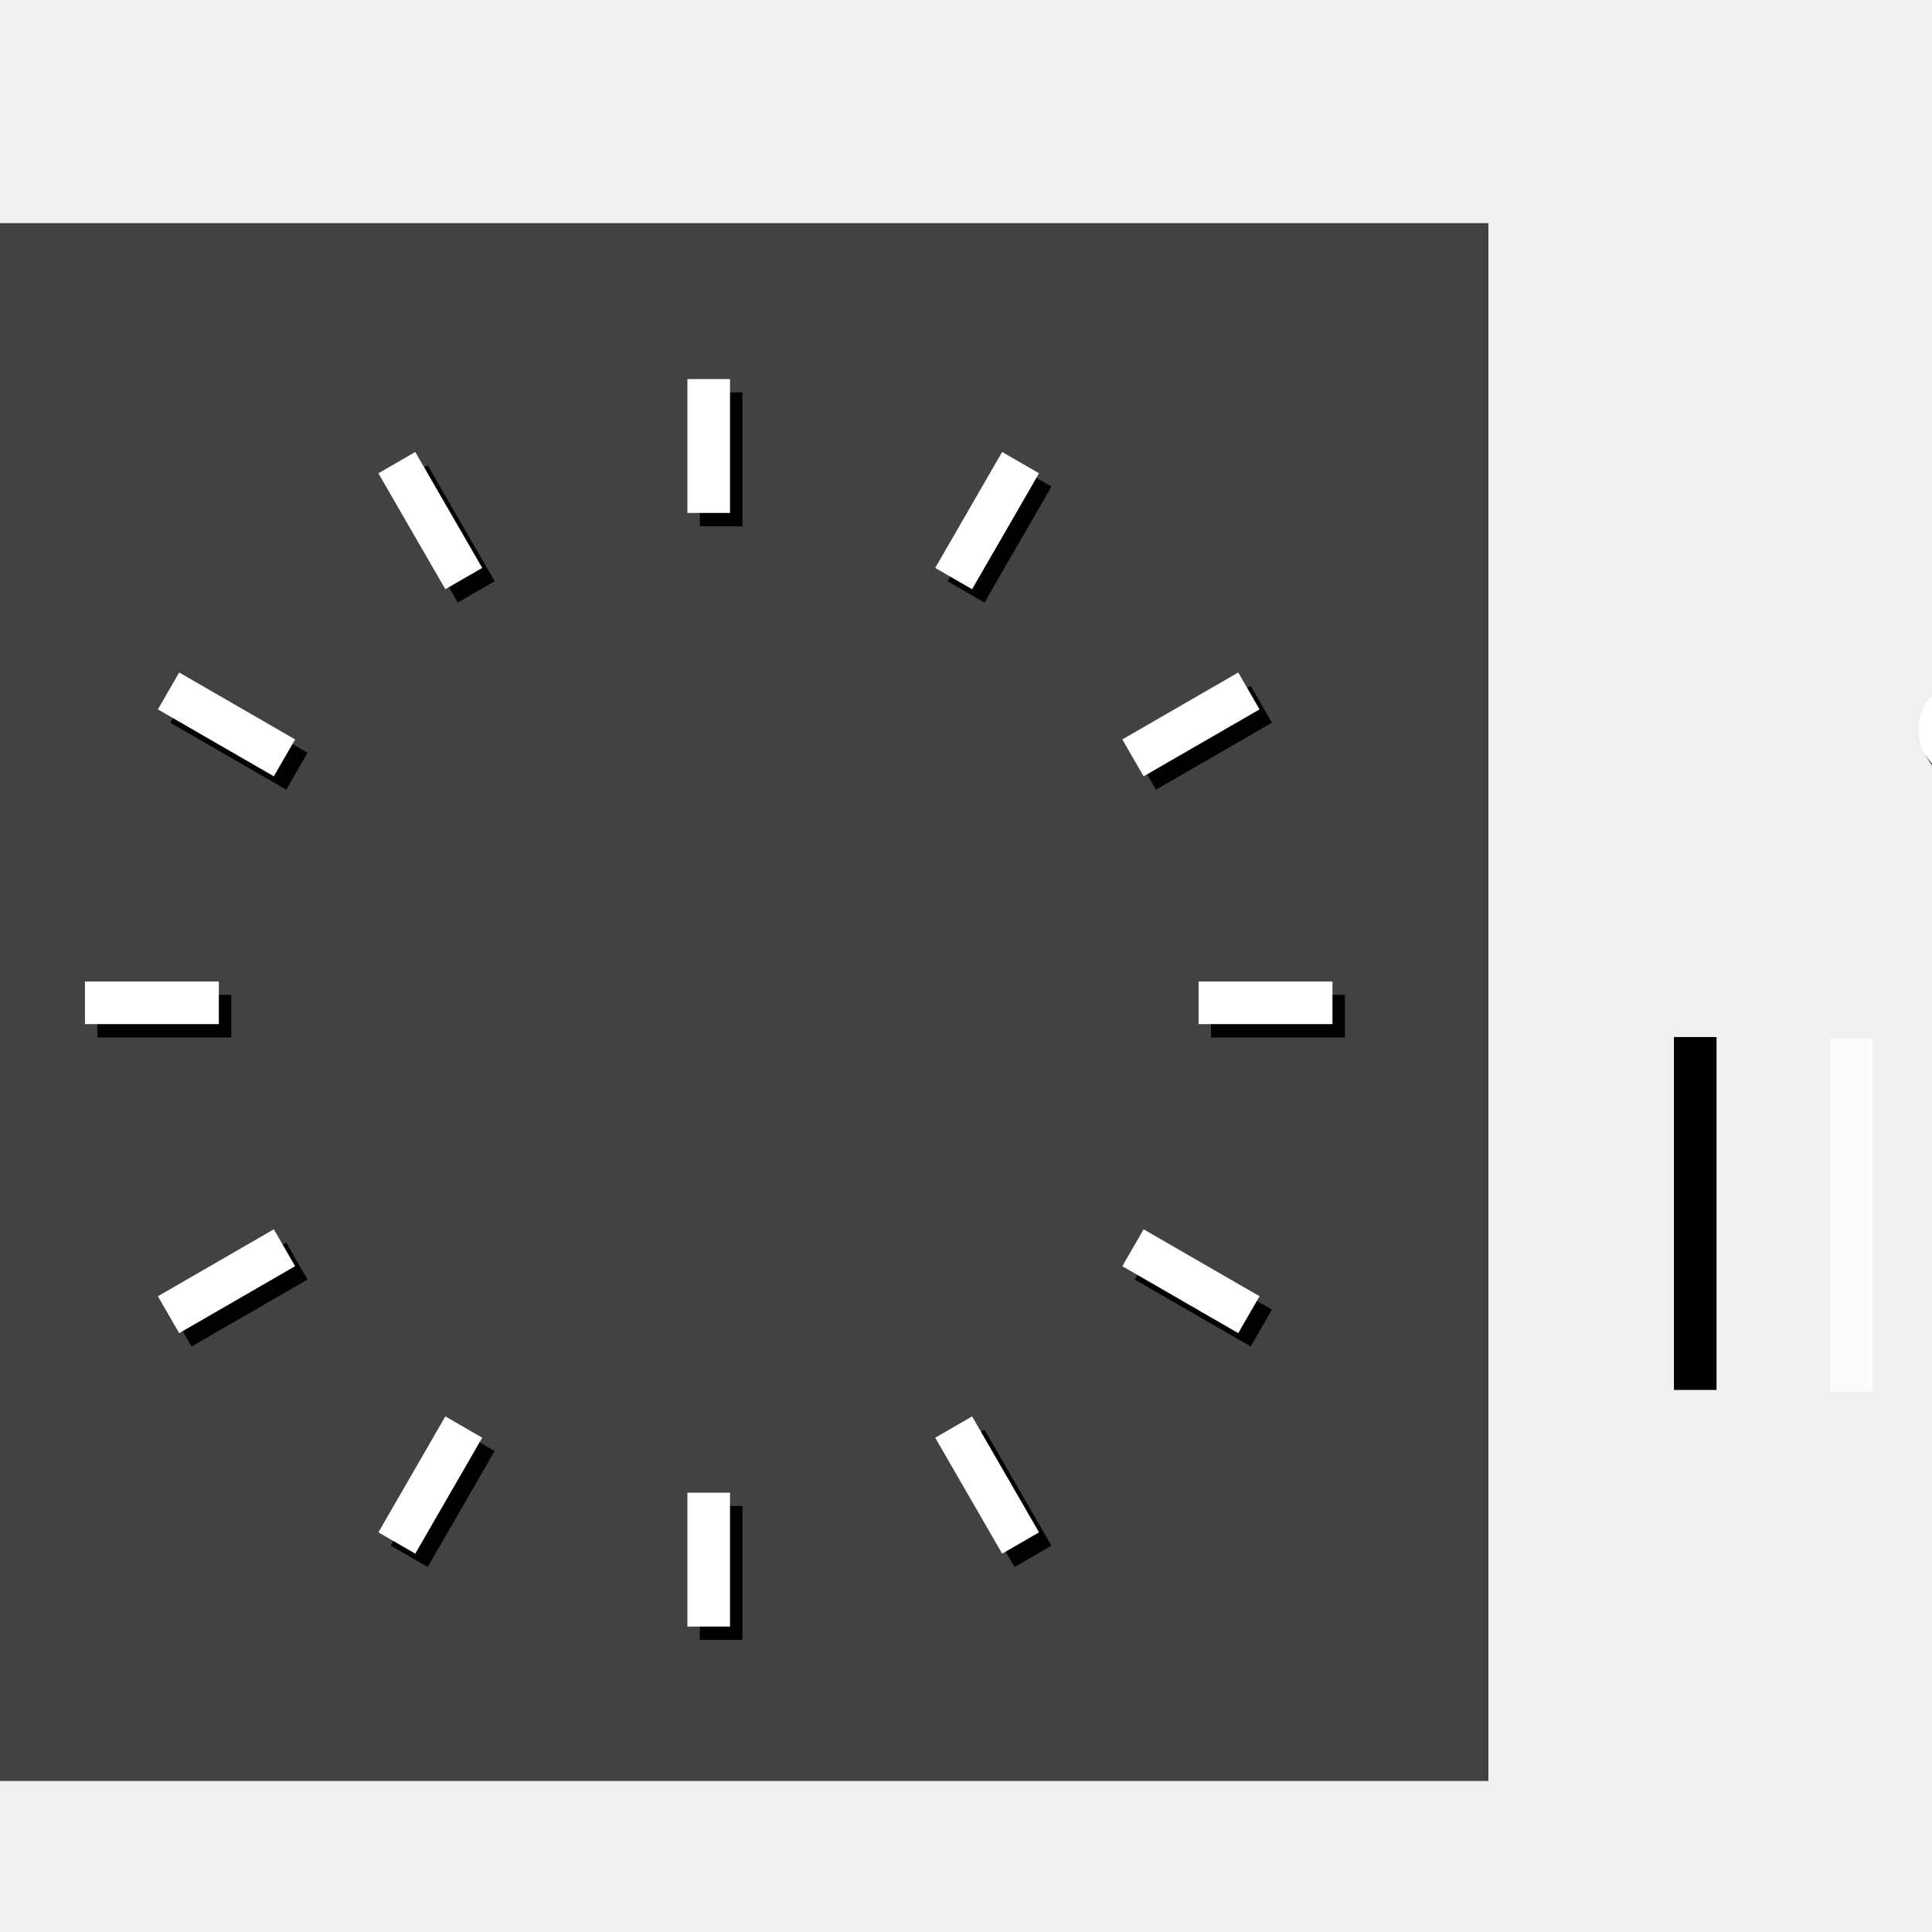
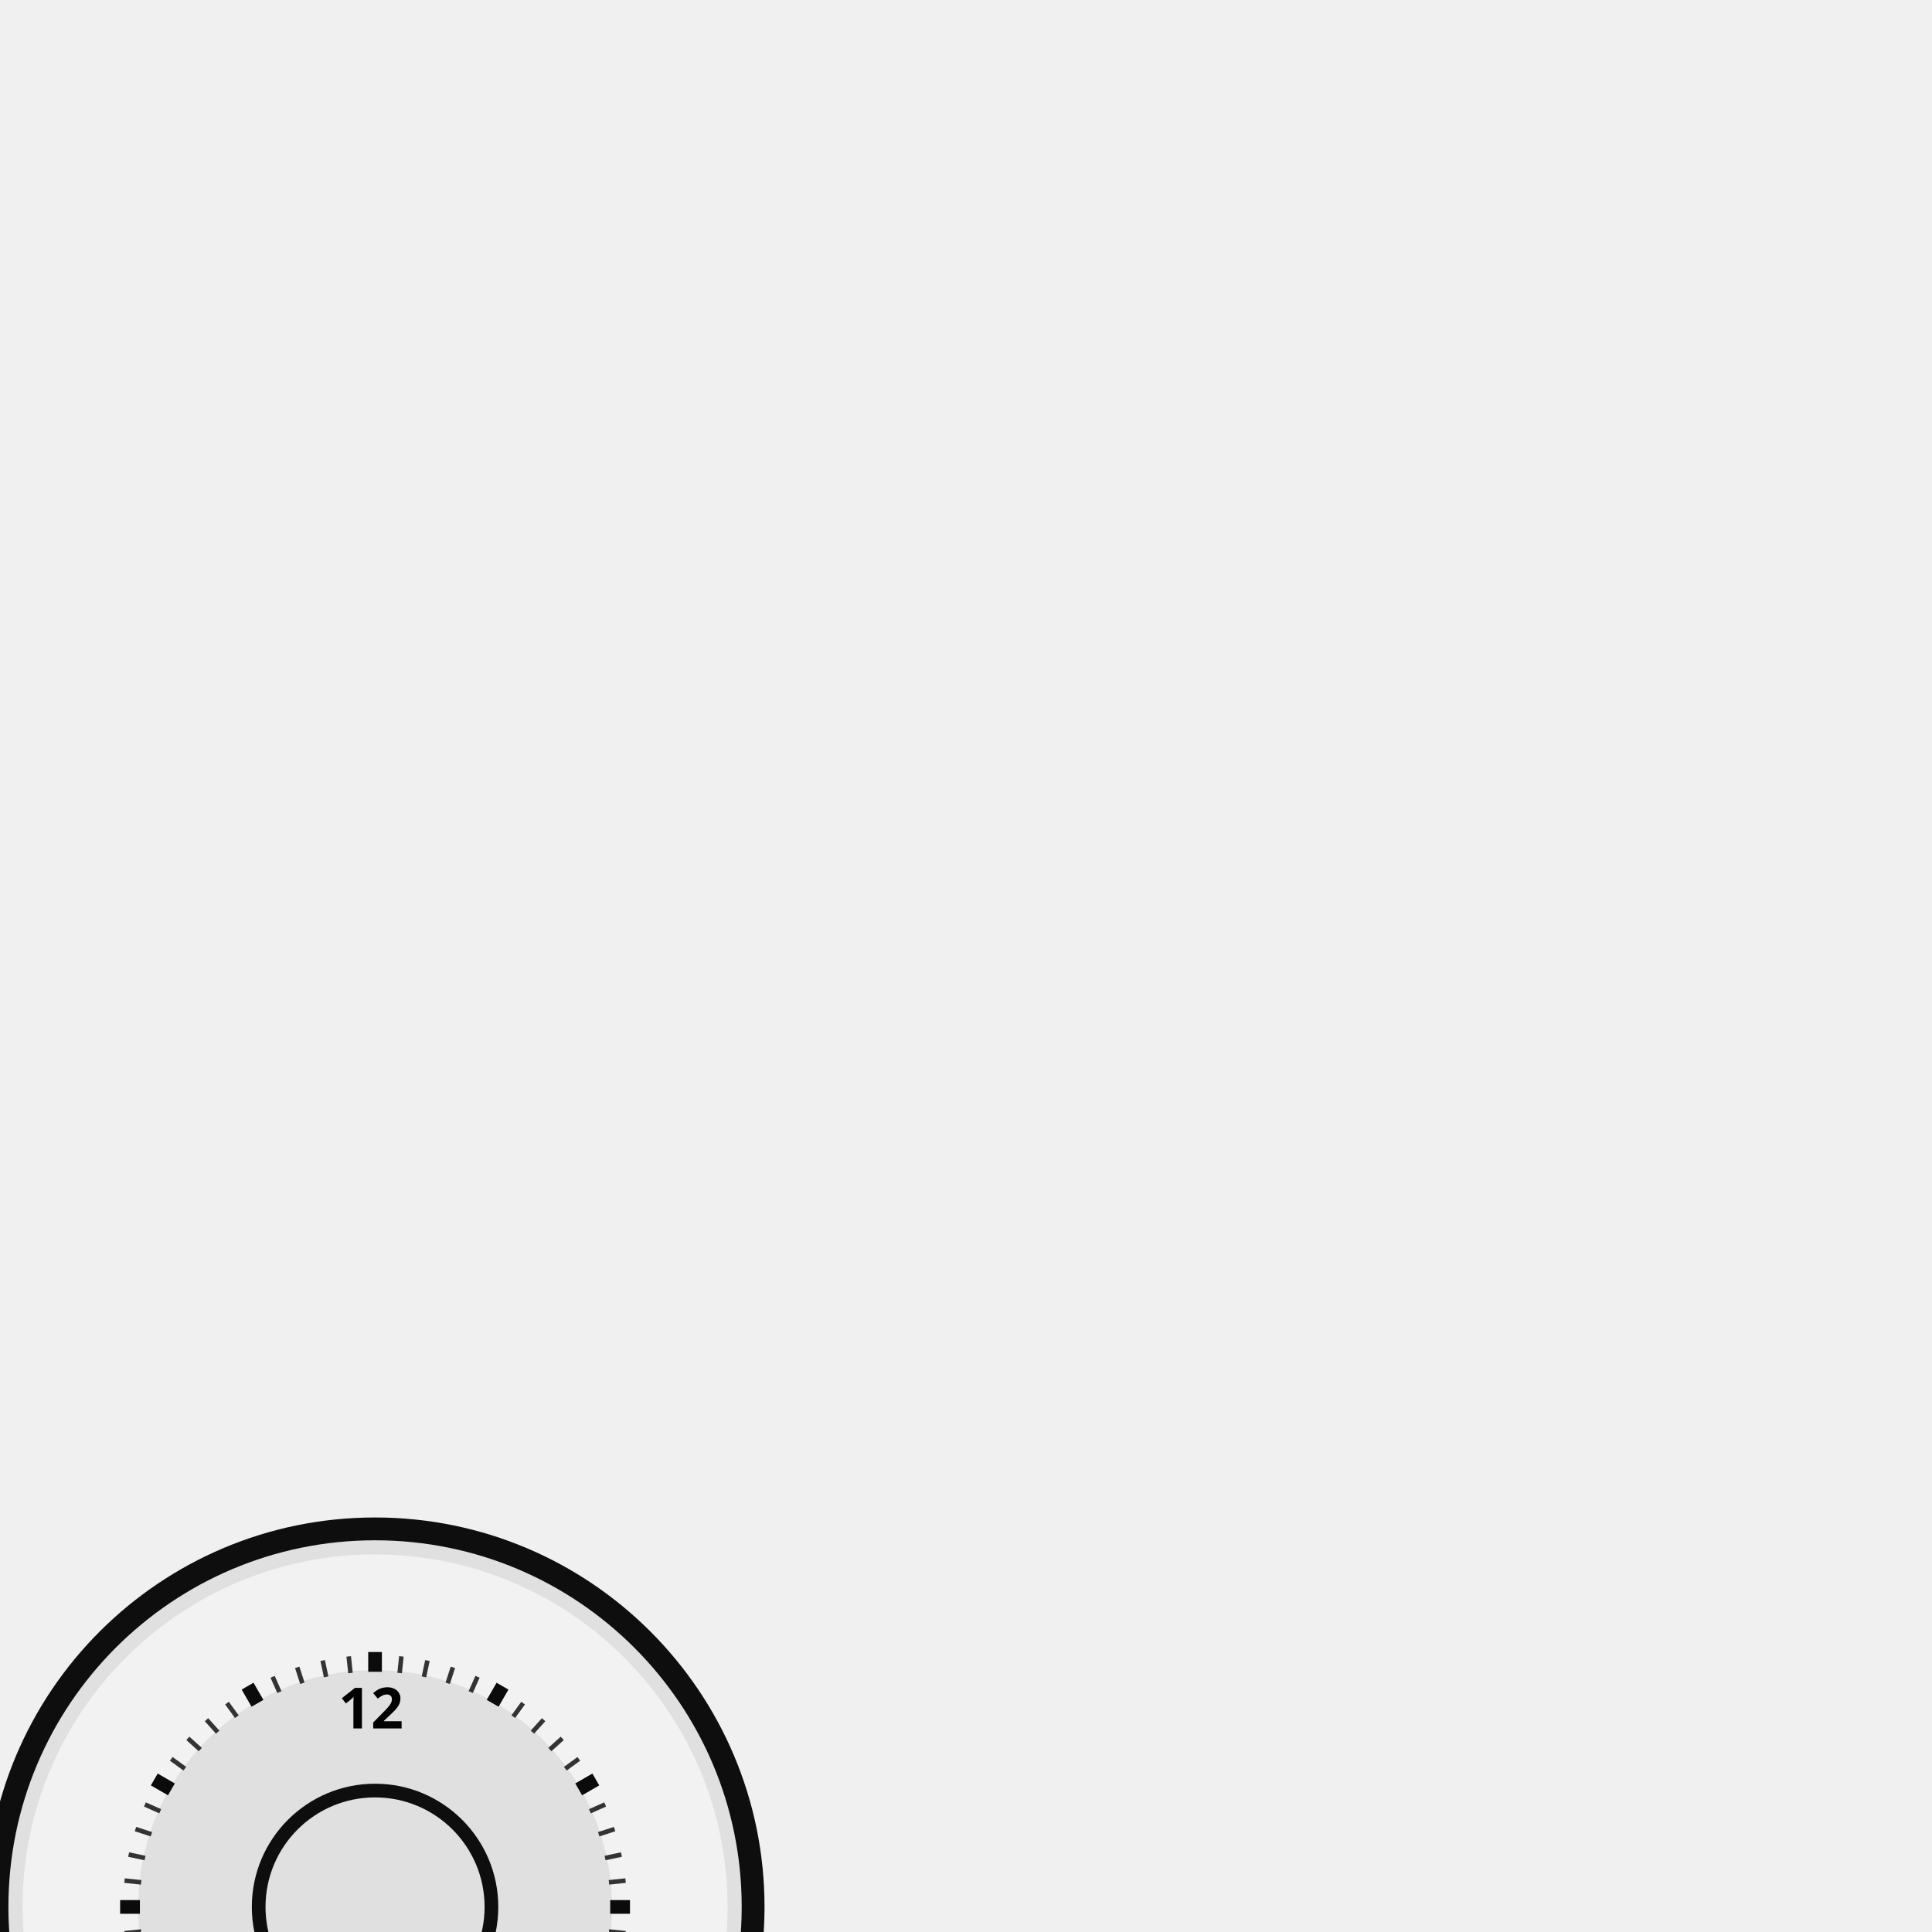
<svg xmlns="http://www.w3.org/2000/svg" xmlns:ns1="http://www.openswatchbook.org/uri/2009/osb" width="1269.921" height="1269.921" viewBox="0 0 336 336" version="1.1" id="svg8">
  <defs id="defs2">
    <linearGradient id="linearGradient8106" ns1:paint="solid">
      <stop style="stop-color:#2c2c2c;stop-opacity:1;" offset="0" id="stop8104" />
    </linearGradient>
    <linearGradient id="linearGradient5339" ns1:paint="solid">
      <stop style="stop-color:#eeeeee;stop-opacity:1;" offset="0" id="stop5337" />
    </linearGradient>
    <linearGradient id="linearGradient5295" ns1:paint="solid">
      <stop style="stop-color:#eeeeee;stop-opacity:1;" offset="0" id="stop5293" />
    </linearGradient>
    <linearGradient id="linearGradient5267" ns1:paint="solid">
      <stop style="stop-color:#eeeeee;stop-opacity:1;" offset="0" id="stop5265" />
    </linearGradient>
    <linearGradient id="linearGradient5261" ns1:paint="solid">
      <stop style="stop-color:#b5b9b5;stop-opacity:1;" offset="0" id="stop5259" />
    </linearGradient>
    <linearGradient id="linearGradient5057" ns1:paint="solid">
      <stop style="stop-color:#f8f8f8;stop-opacity:1;" offset="0" id="stop5055" />
    </linearGradient>
    <linearGradient id="linearGradient5051" ns1:paint="solid">
      <stop style="stop-color:#f8f8f8;stop-opacity:1;" offset="0" id="stop5049" />
    </linearGradient>
    <linearGradient id="linearGradient5045" ns1:paint="solid">
      <stop style="stop-color:#f8f8f8;stop-opacity:1;" offset="0" id="stop5043" />
    </linearGradient>
    <linearGradient id="linearGradient5039" ns1:paint="solid">
      <stop style="stop-color:#ffffff;stop-opacity:1;" offset="0" id="stop5037" />
    </linearGradient>
    <linearGradient id="linearGradient5033" ns1:paint="solid">
      <stop style="stop-color:#ff2e13;stop-opacity:1;" offset="0" id="stop5031" />
    </linearGradient>
  </defs>
  <g id="layer1" transform="translate(68.29806,51.58885)">
-     <g id="SecondHand" transform="translate(-33.24037,4.624747)">
-       <rect style="opacity:1;fill:none;fill-opacity:1;fill-rule:nonzero;stroke:none;stroke-width:0.312;stroke-linecap:square;stroke-miterlimit:4;stroke-dasharray:none;stroke-dashoffset:0;stroke-opacity:1" id="rect5956" width="19.294" height="110.303" x="366.702" y="116.934" ry="0" />
-       <rect style="opacity:1;fill:#5b8ce6;fill-opacity:1;fill-rule:nonzero;stroke:none;stroke-width:4.281;stroke-linecap:square;stroke-miterlimit:4;stroke-dasharray:none;stroke-dashoffset:0;stroke-opacity:1" id="rect5954" width="3.704" height="95.259" x="374.497" y="123.142" ry="0" />
+     <g id="MinuteHand" transform="matrix(0.9444437,0,0,1,211.1859,333.5964)" style="stroke-width:1.029">
+       <rect y="-62.581" x="-102.467" height="69.85" width="9.525" id="rect1498" style="opacity:0.5;fill:none;fill-opacity:1;stroke:none;stroke-width:2.995;stroke-linecap:butt;stroke-miterlimit:4;stroke-dasharray:none;stroke-opacity:1" />
+       <path transform="matrix(0.6627847,0,0,0.7110365,-171.6714,-24.74227)" d="m 111.6,32.575 3.593,6.223 3.593,6.223 -7.186,0 -7.186,0 3.593,-6.223 z" id="path910" style="opacity:1;fill:#0e0e0e;fill-opacity:1;stroke:none;stroke-width:3.173;stroke-linecap:butt;stroke-miterlimit:4;stroke-dasharray:none;stroke-opacity:1" />
    </g>
-     <circle style="opacity:1;fill:#008080;fill-opacity:1;stroke:none;stroke-width:0.529;stroke-linecap:butt;stroke-miterlimit:4;stroke-dasharray:none;stroke-opacity:1" id="hint-hands-shadow-offset-to-south" cx="308.5" cy="47.835" r="0.529" />
-     <circle cy="49.536" cx="308.572" id="hint-hands-shadows-offset-to-east" style="opacity:1;fill:#008080;fill-opacity:1;stroke:none;stroke-width:0.529;stroke-linecap:butt;stroke-miterlimit:4;stroke-dasharray:none;stroke-opacity:1" r="0.265" />
-     <rect style="opacity:0.92;fill:#008080;fill-opacity:1;stroke:none;stroke-width:6.35;stroke-linecap:butt;stroke-miterlimit:4;stroke-dasharray:none;stroke-opacity:1" id="hint-square-clock" width="5.228" height="5.228" x="300.635" y="46.228" />
+     <g id="HourHand" transform="translate(146.2496,9.416562)">
+       <rect style="opacity:0.5;fill:none;fill-opacity:1;stroke:none;stroke-width:2.91;stroke-linecap:butt;stroke-miterlimit:4;stroke-dasharray:none;stroke-opacity:1" id="rect1500" width="8.996" height="69.85" x="-8.015" y="274.816" />
+       <path style="opacity:1;fill:#0e0e0e;fill-opacity:1;stroke:none;stroke-width:3.173;stroke-linecap:butt;stroke-miterlimit:4;stroke-dasharray:none;stroke-opacity:1" id="path1502" d="m 111.6,32.575 3.593,6.223 3.593,6.223 -7.186,0 -7.186,0 3.593,-6.223 z" transform="matrix(0.6259628,0,0,-0.7110365,-73.37428,330.708)" />
+     </g>
    <g id="ClockFace">
-       <rect y="-12.786" x="-80.377" height="270.933" width="270.933" id="rect2799" style="opacity:1;fill:#1c1c1c;fill-opacity:0.816;stroke:none;stroke-width:6.35;stroke-linecap:butt;stroke-miterlimit:4;stroke-dasharray:none;stroke-opacity:1" />
-       <g transform="translate(2.157683,2.318974)" style="fill:#000000" id="g3879">
-         <g style="fill:#000000" transform="translate(62.43409,-173.428)" id="g3847">
-           <rect style="opacity:1;fill:#000000;fill-opacity:1;stroke:none;stroke-width:6.35;stroke-linecap:butt;stroke-miterlimit:4;stroke-dasharray:none;stroke-opacity:1" id="rect3843" width="7.408" height="23.283" x="-11.181" y="187.762" />
-           <rect y="381.437" x="-11.181" height="23.283" width="7.408" id="rect3845" style="opacity:1;fill:#000000;fill-opacity:1;stroke:none;stroke-width:6.35;stroke-linecap:butt;stroke-miterlimit:4;stroke-dasharray:none;stroke-opacity:1" />
+       <g transform="translate(-2.37699,406.4653)" id="g1593">
+         <circle style="opacity:1;fill:#e0e0e0;fill-opacity:1;stroke:#0e0e0e;stroke-width:3.969;stroke-linecap:butt;stroke-miterlimit:4;stroke-dasharray:none;stroke-opacity:1" id="circle1005" cy="-126.412" cx="-0.694" r="65.749" />
+         <circle r="51.251" cx="-0.694" cy="-126.412" id="circle997" style="opacity:1;fill:none;fill-opacity:1;stroke:#f2f2f2;stroke-width:20.108;stroke-linecap:butt;stroke-miterlimit:4;stroke-dasharray:none;stroke-opacity:1" />
+         <g transform="translate(1.142665e-6,3.1981056e-6)" id="g1017">
+           <g id="g939" transform="rotate(120,-0.6943132,-126.4125)">
+             <rect style="opacity:1;fill:#000000;fill-opacity:0.95;stroke:none;stroke-width:20.108;stroke-linecap:butt;stroke-miterlimit:4;stroke-dasharray:none;stroke-opacity:1" id="rect935" width="2.381" height="3.44" x="-1.885" y="-170.748" />
+             <rect y="-85.517" x="-1.885" height="3.44" width="2.381" id="rect937" style="opacity:1;fill:#000000;fill-opacity:0.95;stroke:none;stroke-width:20.108;stroke-linecap:butt;stroke-miterlimit:4;stroke-dasharray:none;stroke-opacity:1" />
+           </g>
+           <g id="g915">
+             <rect style="opacity:1;fill:#000000;fill-opacity:0.95;stroke:none;stroke-width:20.108;stroke-linecap:butt;stroke-miterlimit:4;stroke-dasharray:none;stroke-opacity:1" id="rect1026" width="2.381" height="3.44" x="-1.885" y="-170.748" />
+             <rect y="-85.517" x="-1.885" height="3.44" width="2.381" id="rect911" style="opacity:1;fill:#000000;fill-opacity:0.95;stroke:none;stroke-width:20.108;stroke-linecap:butt;stroke-miterlimit:4;stroke-dasharray:none;stroke-opacity:1" />
+           </g>
+           <g transform="rotate(30,-0.6943145,-126.4125)" id="g921">
+             <rect y="-170.748" x="-1.885" height="3.44" width="2.381" id="rect917" style="opacity:1;fill:#000000;fill-opacity:0.95;stroke:none;stroke-width:20.108;stroke-linecap:butt;stroke-miterlimit:4;stroke-dasharray:none;stroke-opacity:1" />
+             <rect style="opacity:1;fill:#000000;fill-opacity:0.95;stroke:none;stroke-width:20.108;stroke-linecap:butt;stroke-miterlimit:4;stroke-dasharray:none;stroke-opacity:1" id="rect919" width="2.381" height="3.44" x="-1.885" y="-85.517" />
+           </g>
+           <g id="g927" transform="rotate(60,-0.6943141,-126.4125)">
+             <rect style="opacity:1;fill:#000000;fill-opacity:0.95;stroke:none;stroke-width:20.108;stroke-linecap:butt;stroke-miterlimit:4;stroke-dasharray:none;stroke-opacity:1" id="rect923" width="2.381" height="3.44" x="-1.885" y="-170.748" />
+             <rect y="-85.517" x="-1.885" height="3.44" width="2.381" id="rect925" style="opacity:1;fill:#000000;fill-opacity:0.95;stroke:none;stroke-width:20.108;stroke-linecap:butt;stroke-miterlimit:4;stroke-dasharray:none;stroke-opacity:1" />
+           </g>
+           <g transform="rotate(90,-0.6943137,-126.4125)" id="g933">
+             <rect y="-170.748" x="-1.885" height="3.44" width="2.381" id="rect929" style="opacity:1;fill:#000000;fill-opacity:0.95;stroke:none;stroke-width:20.108;stroke-linecap:butt;stroke-miterlimit:4;stroke-dasharray:none;stroke-opacity:1" />
+             <rect style="opacity:1;fill:#000000;fill-opacity:0.95;stroke:none;stroke-width:20.108;stroke-linecap:butt;stroke-miterlimit:4;stroke-dasharray:none;stroke-opacity:1" id="rect931" width="2.381" height="3.44" x="-1.885" y="-85.517" />
+           </g>
+           <g transform="rotate(150,-0.6943127,-126.4125)" id="g945">
+             <rect y="-170.748" x="-1.885" height="3.44" width="2.381" id="rect941" style="opacity:1;fill:#000000;fill-opacity:0.95;stroke:none;stroke-width:20.108;stroke-linecap:butt;stroke-miterlimit:4;stroke-dasharray:none;stroke-opacity:1" />
+             <rect style="opacity:1;fill:#000000;fill-opacity:0.95;stroke:none;stroke-width:20.108;stroke-linecap:butt;stroke-miterlimit:4;stroke-dasharray:none;stroke-opacity:1" id="rect943" width="2.381" height="3.44" x="-1.885" y="-85.517" />
+           </g>
        </g>
-         <g style="fill:#000000" transform="rotate(30,347.3608,326.0306)" id="g3853">
-           <rect y="187.762" x="-11.181" height="23.283" width="7.408" id="rect3849" style="opacity:1;fill:#000000;fill-opacity:1;stroke:none;stroke-width:6.35;stroke-linecap:butt;stroke-miterlimit:4;stroke-dasharray:none;stroke-opacity:1" />
-           <rect style="opacity:1;fill:#000000;fill-opacity:1;stroke:none;stroke-width:6.35;stroke-linecap:butt;stroke-miterlimit:4;stroke-dasharray:none;stroke-opacity:1" id="rect3851" width="7.408" height="23.283" x="-11.181" y="381.437" />
+         <g id="g1144">
+           <g transform="rotate(6,-0.6943145,-126.416)" style="fill:#333333" id="g902">
+             <rect style="opacity:1;fill:#333333;fill-opacity:1;stroke:none;stroke-width:20.108;stroke-linecap:butt;stroke-miterlimit:4;stroke-dasharray:none;stroke-opacity:1" id="rect896" width="0.794" height="2.91" x="-1.091" y="-170.225" />
+             <rect y="-85.517" x="-1.091" height="2.91" width="0.794" id="rect898" style="opacity:1;fill:#333333;fill-opacity:1;stroke:none;stroke-width:20.108;stroke-linecap:butt;stroke-miterlimit:4;stroke-dasharray:none;stroke-opacity:1" />
+           </g>
+           <g id="g908" style="fill:#333333" transform="rotate(12,-0.6943146,-126.416)">
+             <rect y="-170.225" x="-1.091" height="2.91" width="0.794" id="rect904" style="opacity:1;fill:#333333;fill-opacity:1;stroke:none;stroke-width:20.108;stroke-linecap:butt;stroke-miterlimit:4;stroke-dasharray:none;stroke-opacity:1" />
+             <rect style="opacity:1;fill:#333333;fill-opacity:1;stroke:none;stroke-width:20.108;stroke-linecap:butt;stroke-miterlimit:4;stroke-dasharray:none;stroke-opacity:1" id="rect906" width="0.794" height="2.91" x="-1.091" y="-85.517" />
+           </g>
+           <g transform="rotate(18,-0.6943146,-126.416)" style="fill:#333333" id="g914">
+             <rect style="opacity:1;fill:#333333;fill-opacity:1;stroke:none;stroke-width:20.108;stroke-linecap:butt;stroke-miterlimit:4;stroke-dasharray:none;stroke-opacity:1" id="rect910" width="0.794" height="2.91" x="-1.091" y="-170.225" />
+             <rect y="-85.517" x="-1.091" height="2.91" width="0.794" id="rect912" style="opacity:1;fill:#333333;fill-opacity:1;stroke:none;stroke-width:20.108;stroke-linecap:butt;stroke-miterlimit:4;stroke-dasharray:none;stroke-opacity:1" />
+           </g>
+           <g id="g920" style="fill:#333333" transform="rotate(24,-0.6943147,-126.416)">
+             <rect y="-170.225" x="-1.091" height="2.91" width="0.794" id="rect916" style="opacity:1;fill:#333333;fill-opacity:1;stroke:none;stroke-width:20.108;stroke-linecap:butt;stroke-miterlimit:4;stroke-dasharray:none;stroke-opacity:1" />
+             <rect style="opacity:1;fill:#333333;fill-opacity:1;stroke:none;stroke-width:20.108;stroke-linecap:butt;stroke-miterlimit:4;stroke-dasharray:none;stroke-opacity:1" id="rect918" width="0.794" height="2.91" x="-1.091" y="-85.517" />
+           </g>
+           <g transform="rotate(36,-0.6943148,-126.416)" style="fill:#333333" id="g926">
+             <rect style="opacity:1;fill:#333333;fill-opacity:1;stroke:none;stroke-width:20.108;stroke-linecap:butt;stroke-miterlimit:4;stroke-dasharray:none;stroke-opacity:1" id="rect922" width="0.794" height="2.91" x="-1.091" y="-170.225" />
+             <rect y="-85.517" x="-1.091" height="2.91" width="0.794" id="rect924" style="opacity:1;fill:#333333;fill-opacity:1;stroke:none;stroke-width:20.108;stroke-linecap:butt;stroke-miterlimit:4;stroke-dasharray:none;stroke-opacity:1" />
+           </g>
+           <g id="g932" style="fill:#333333" transform="rotate(42,-0.6943149,-126.416)">
+             <rect y="-170.225" x="-1.091" height="2.91" width="0.794" id="rect928" style="opacity:1;fill:#333333;fill-opacity:1;stroke:none;stroke-width:20.108;stroke-linecap:butt;stroke-miterlimit:4;stroke-dasharray:none;stroke-opacity:1" />
+             <rect style="opacity:1;fill:#333333;fill-opacity:1;stroke:none;stroke-width:20.108;stroke-linecap:butt;stroke-miterlimit:4;stroke-dasharray:none;stroke-opacity:1" id="rect930" width="0.794" height="2.91" x="-1.091" y="-85.517" />
+           </g>
+           <g transform="rotate(48,-0.6943149,-126.416)" style="fill:#333333" id="g938">
+             <rect style="opacity:1;fill:#333333;fill-opacity:1;stroke:none;stroke-width:20.108;stroke-linecap:butt;stroke-miterlimit:4;stroke-dasharray:none;stroke-opacity:1" id="rect934" width="0.794" height="2.91" x="-1.091" y="-170.225" />
+             <rect y="-85.517" x="-1.091" height="2.91" width="0.794" id="rect936" style="opacity:1;fill:#333333;fill-opacity:1;stroke:none;stroke-width:20.108;stroke-linecap:butt;stroke-miterlimit:4;stroke-dasharray:none;stroke-opacity:1" />
+           </g>
+           <g id="g944" style="fill:#333333" transform="rotate(54,-0.694315,-126.416)">
+             <rect y="-170.225" x="-1.091" height="2.91" width="0.794" id="rect940" style="opacity:1;fill:#333333;fill-opacity:1;stroke:none;stroke-width:20.108;stroke-linecap:butt;stroke-miterlimit:4;stroke-dasharray:none;stroke-opacity:1" />
+             <rect style="opacity:1;fill:#333333;fill-opacity:1;stroke:none;stroke-width:20.108;stroke-linecap:butt;stroke-miterlimit:4;stroke-dasharray:none;stroke-opacity:1" id="rect942" width="0.794" height="2.91" x="-1.091" y="-85.517" />
+           </g>
+           <g transform="rotate(66,-0.6943151,-126.416)" style="fill:#333333" id="g950">
+             <rect style="opacity:1;fill:#333333;fill-opacity:1;stroke:none;stroke-width:20.108;stroke-linecap:butt;stroke-miterlimit:4;stroke-dasharray:none;stroke-opacity:1" id="rect946" width="0.794" height="2.91" x="-1.091" y="-170.225" />
+             <rect y="-85.517" x="-1.091" height="2.91" width="0.794" id="rect948" style="opacity:1;fill:#333333;fill-opacity:1;stroke:none;stroke-width:20.108;stroke-linecap:butt;stroke-miterlimit:4;stroke-dasharray:none;stroke-opacity:1" />
+           </g>
+           <g id="g956" style="fill:#333333" transform="rotate(72,-0.6943152,-126.416)">
+             <rect y="-170.225" x="-1.091" height="2.91" width="0.794" id="rect952" style="opacity:1;fill:#333333;fill-opacity:1;stroke:none;stroke-width:20.108;stroke-linecap:butt;stroke-miterlimit:4;stroke-dasharray:none;stroke-opacity:1" />
+             <rect style="opacity:1;fill:#333333;fill-opacity:1;stroke:none;stroke-width:20.108;stroke-linecap:butt;stroke-miterlimit:4;stroke-dasharray:none;stroke-opacity:1" id="rect954" width="0.794" height="2.91" x="-1.091" y="-85.517" />
+           </g>
+           <g transform="rotate(78,-0.6943152,-126.416)" style="fill:#333333" id="g962">
+             <rect style="opacity:1;fill:#333333;fill-opacity:1;stroke:none;stroke-width:20.108;stroke-linecap:butt;stroke-miterlimit:4;stroke-dasharray:none;stroke-opacity:1" id="rect958" width="0.794" height="2.91" x="-1.091" y="-170.225" />
+             <rect y="-85.517" x="-1.091" height="2.91" width="0.794" id="rect960" style="opacity:1;fill:#333333;fill-opacity:1;stroke:none;stroke-width:20.108;stroke-linecap:butt;stroke-miterlimit:4;stroke-dasharray:none;stroke-opacity:1" />
+           </g>
+           <g id="g968" style="fill:#333333" transform="rotate(84,-0.6943153,-126.416)">
+             <rect y="-170.225" x="-1.091" height="2.91" width="0.794" id="rect964" style="opacity:1;fill:#333333;fill-opacity:1;stroke:none;stroke-width:20.108;stroke-linecap:butt;stroke-miterlimit:4;stroke-dasharray:none;stroke-opacity:1" />
+             <rect style="opacity:1;fill:#333333;fill-opacity:1;stroke:none;stroke-width:20.108;stroke-linecap:butt;stroke-miterlimit:4;stroke-dasharray:none;stroke-opacity:1" id="rect966" width="0.794" height="2.91" x="-1.091" y="-85.517" />
+           </g>
+           <g transform="rotate(96,-0.6943154,-126.416)" style="fill:#333333" id="g974">
+             <rect style="opacity:1;fill:#333333;fill-opacity:1;stroke:none;stroke-width:20.108;stroke-linecap:butt;stroke-miterlimit:4;stroke-dasharray:none;stroke-opacity:1" id="rect970" width="0.794" height="2.91" x="-1.091" y="-170.225" />
+             <rect y="-85.517" x="-1.091" height="2.91" width="0.794" id="rect972" style="opacity:1;fill:#333333;fill-opacity:1;stroke:none;stroke-width:20.108;stroke-linecap:butt;stroke-miterlimit:4;stroke-dasharray:none;stroke-opacity:1" />
+           </g>
+           <g id="g980" style="fill:#333333" transform="rotate(102,-0.6943155,-126.416)">
+             <rect y="-170.225" x="-1.091" height="2.91" width="0.794" id="rect976" style="opacity:1;fill:#333333;fill-opacity:1;stroke:none;stroke-width:20.108;stroke-linecap:butt;stroke-miterlimit:4;stroke-dasharray:none;stroke-opacity:1" />
+             <rect style="opacity:1;fill:#333333;fill-opacity:1;stroke:none;stroke-width:20.108;stroke-linecap:butt;stroke-miterlimit:4;stroke-dasharray:none;stroke-opacity:1" id="rect978" width="0.794" height="2.91" x="-1.091" y="-85.517" />
+           </g>
+           <g transform="rotate(108,-0.6943156,-126.416)" style="fill:#333333" id="g986">
+             <rect style="opacity:1;fill:#333333;fill-opacity:1;stroke:none;stroke-width:20.108;stroke-linecap:butt;stroke-miterlimit:4;stroke-dasharray:none;stroke-opacity:1" id="rect982" width="0.794" height="2.91" x="-1.091" y="-170.225" />
+             <rect y="-85.517" x="-1.091" height="2.91" width="0.794" id="rect984" style="opacity:1;fill:#333333;fill-opacity:1;stroke:none;stroke-width:20.108;stroke-linecap:butt;stroke-miterlimit:4;stroke-dasharray:none;stroke-opacity:1" />
+           </g>
+           <g id="g992" style="fill:#333333" transform="rotate(114,-0.6943156,-126.416)">
+             <rect y="-170.225" x="-1.091" height="2.91" width="0.794" id="rect988" style="opacity:1;fill:#333333;fill-opacity:1;stroke:none;stroke-width:20.108;stroke-linecap:butt;stroke-miterlimit:4;stroke-dasharray:none;stroke-opacity:1" />
+             <rect style="opacity:1;fill:#333333;fill-opacity:1;stroke:none;stroke-width:20.108;stroke-linecap:butt;stroke-miterlimit:4;stroke-dasharray:none;stroke-opacity:1" id="rect990" width="0.794" height="2.91" x="-1.091" y="-85.517" />
+           </g>
+           <g transform="rotate(126,-0.6943158,-126.416)" style="fill:#333333" id="g998">
+             <rect style="opacity:1;fill:#333333;fill-opacity:1;stroke:none;stroke-width:20.108;stroke-linecap:butt;stroke-miterlimit:4;stroke-dasharray:none;stroke-opacity:1" id="rect994" width="0.794" height="2.91" x="-1.091" y="-170.225" />
+             <rect y="-85.517" x="-1.091" height="2.91" width="0.794" id="rect996" style="opacity:1;fill:#333333;fill-opacity:1;stroke:none;stroke-width:20.108;stroke-linecap:butt;stroke-miterlimit:4;stroke-dasharray:none;stroke-opacity:1" />
+           </g>
+           <g id="g1004" style="fill:#333333" transform="rotate(132,-0.6943159,-126.416)">
+             <rect y="-170.225" x="-1.091" height="2.91" width="0.794" id="rect1000" style="opacity:1;fill:#333333;fill-opacity:1;stroke:none;stroke-width:20.108;stroke-linecap:butt;stroke-miterlimit:4;stroke-dasharray:none;stroke-opacity:1" />
+             <rect style="opacity:1;fill:#333333;fill-opacity:1;stroke:none;stroke-width:20.108;stroke-linecap:butt;stroke-miterlimit:4;stroke-dasharray:none;stroke-opacity:1" id="rect1002" width="0.794" height="2.91" x="-1.091" y="-85.517" />
+           </g>
+           <g transform="rotate(138,-0.694316,-126.416)" style="fill:#333333" id="g1010">
+             <rect style="opacity:1;fill:#333333;fill-opacity:1;stroke:none;stroke-width:20.108;stroke-linecap:butt;stroke-miterlimit:4;stroke-dasharray:none;stroke-opacity:1" id="rect1006" width="0.794" height="2.91" x="-1.091" y="-170.225" />
+             <rect y="-85.517" x="-1.091" height="2.91" width="0.794" id="rect1008" style="opacity:1;fill:#333333;fill-opacity:1;stroke:none;stroke-width:20.108;stroke-linecap:butt;stroke-miterlimit:4;stroke-dasharray:none;stroke-opacity:1" />
+           </g>
+           <g id="g1016" style="fill:#333333" transform="rotate(144,-0.694316,-126.416)">
+             <rect y="-170.225" x="-1.091" height="2.91" width="0.794" id="rect1012" style="opacity:1;fill:#333333;fill-opacity:1;stroke:none;stroke-width:20.108;stroke-linecap:butt;stroke-miterlimit:4;stroke-dasharray:none;stroke-opacity:1" />
+             <rect style="opacity:1;fill:#333333;fill-opacity:1;stroke:none;stroke-width:20.108;stroke-linecap:butt;stroke-miterlimit:4;stroke-dasharray:none;stroke-opacity:1" id="rect1014" width="0.794" height="2.91" x="-1.091" y="-85.517" />
+           </g>
+           <g transform="rotate(156,-0.6943162,-126.416)" style="fill:#333333" id="g1022">
+             <rect style="opacity:1;fill:#333333;fill-opacity:1;stroke:none;stroke-width:20.108;stroke-linecap:butt;stroke-miterlimit:4;stroke-dasharray:none;stroke-opacity:1" id="rect1018" width="0.794" height="2.91" x="-1.091" y="-170.225" />
+             <rect y="-85.517" x="-1.091" height="2.91" width="0.794" id="rect1020" style="opacity:1;fill:#333333;fill-opacity:1;stroke:none;stroke-width:20.108;stroke-linecap:butt;stroke-miterlimit:4;stroke-dasharray:none;stroke-opacity:1" />
+           </g>
+           <g id="g1029" style="fill:#333333" transform="rotate(162,-0.6943163,-126.416)">
+             <rect y="-170.225" x="-1.091" height="2.91" width="0.794" id="rect1024" style="opacity:1;fill:#333333;fill-opacity:1;stroke:none;stroke-width:20.108;stroke-linecap:butt;stroke-miterlimit:4;stroke-dasharray:none;stroke-opacity:1" />
+             <rect style="opacity:1;fill:#333333;fill-opacity:1;stroke:none;stroke-width:20.108;stroke-linecap:butt;stroke-miterlimit:4;stroke-dasharray:none;stroke-opacity:1" id="rect1027" width="0.794" height="2.91" x="-1.091" y="-85.517" />
+           </g>
+           <g transform="rotate(168,-0.6943164,-126.416)" style="fill:#333333" id="g1035">
+             <rect style="opacity:1;fill:#333333;fill-opacity:1;stroke:none;stroke-width:20.108;stroke-linecap:butt;stroke-miterlimit:4;stroke-dasharray:none;stroke-opacity:1" id="rect1031" width="0.794" height="2.91" x="-1.091" y="-170.225" />
+             <rect y="-85.517" x="-1.091" height="2.91" width="0.794" id="rect1033" style="opacity:1;fill:#333333;fill-opacity:1;stroke:none;stroke-width:20.108;stroke-linecap:butt;stroke-miterlimit:4;stroke-dasharray:none;stroke-opacity:1" />
+           </g>
+           <g id="g1041" style="fill:#333333" transform="rotate(174,-0.6943165,-126.416)">
+             <rect y="-170.225" x="-1.091" height="2.91" width="0.794" id="rect1037" style="opacity:1;fill:#333333;fill-opacity:1;stroke:none;stroke-width:20.108;stroke-linecap:butt;stroke-miterlimit:4;stroke-dasharray:none;stroke-opacity:1" />
+             <rect style="opacity:1;fill:#333333;fill-opacity:1;stroke:none;stroke-width:20.108;stroke-linecap:butt;stroke-miterlimit:4;stroke-dasharray:none;stroke-opacity:1" id="rect1039" width="0.794" height="2.91" x="-1.091" y="-85.517" />
+           </g>
        </g>
-         <g style="fill:#000000" id="g3859" transform="rotate(60,173.9328,263.5965)">
-           <rect style="opacity:1;fill:#000000;fill-opacity:1;stroke:none;stroke-width:6.35;stroke-linecap:butt;stroke-miterlimit:4;stroke-dasharray:none;stroke-opacity:1" id="rect3855" width="7.408" height="23.283" x="-11.181" y="187.762" />
-           <rect y="381.437" x="-11.181" height="23.283" width="7.408" id="rect3857" style="opacity:1;fill:#000000;fill-opacity:1;stroke:none;stroke-width:6.35;stroke-linecap:butt;stroke-miterlimit:4;stroke-dasharray:none;stroke-opacity:1" />
-         </g>
-         <g style="fill:#000000" transform="rotate(90,110.4537,240.7441)" id="g3865">
-           <rect y="187.762" x="-11.181" height="23.283" width="7.408" id="rect3861" style="opacity:1;fill:#000000;fill-opacity:1;stroke:none;stroke-width:6.35;stroke-linecap:butt;stroke-miterlimit:4;stroke-dasharray:none;stroke-opacity:1" />
-           <rect style="opacity:1;fill:#000000;fill-opacity:1;stroke:none;stroke-width:6.35;stroke-linecap:butt;stroke-miterlimit:4;stroke-dasharray:none;stroke-opacity:1" id="rect3863" width="7.408" height="23.283" x="-11.181" y="381.437" />
-         </g>
-         <g style="fill:#000000" id="g3871" transform="rotate(120,73.80408,227.5502)">
-           <rect style="opacity:1;fill:#000000;fill-opacity:1;stroke:none;stroke-width:6.35;stroke-linecap:butt;stroke-miterlimit:4;stroke-dasharray:none;stroke-opacity:1" id="rect3867" width="7.408" height="23.283" x="-11.181" y="187.762" />
-           <rect y="381.437" x="-11.181" height="23.283" width="7.408" id="rect3869" style="opacity:1;fill:#000000;fill-opacity:1;stroke:none;stroke-width:6.35;stroke-linecap:butt;stroke-miterlimit:4;stroke-dasharray:none;stroke-opacity:1" />
-         </g>
-         <g style="fill:#000000" transform="rotate(150,46.97467,217.8916)" id="g3877">
-           <rect y="187.762" x="-11.181" height="23.283" width="7.408" id="rect3873" style="opacity:1;fill:#000000;fill-opacity:1;stroke:none;stroke-width:6.35;stroke-linecap:butt;stroke-miterlimit:4;stroke-dasharray:none;stroke-opacity:1" />
-           <rect style="opacity:1;fill:#000000;fill-opacity:1;stroke:none;stroke-width:6.35;stroke-linecap:butt;stroke-miterlimit:4;stroke-dasharray:none;stroke-opacity:1" id="rect3875" width="7.408" height="23.283" x="-11.181" y="381.437" />
-         </g>
+         <circle style="opacity:1;fill:none;fill-opacity:1;stroke:#0e0e0e;stroke-width:2.381;stroke-linecap:butt;stroke-miterlimit:4;stroke-dasharray:none;stroke-opacity:1" id="path1382" cx="-0.694" cy="-126.412" r="20.241" />
      </g>
-       <g id="g3841">
-         <g id="g3743" transform="translate(62.43409,-173.428)">
-           <rect y="187.762" x="-11.181" height="23.283" width="7.408" id="rect3558" style="opacity:1;fill:#ffffff;fill-opacity:1;stroke:none;stroke-width:6.35;stroke-linecap:butt;stroke-miterlimit:4;stroke-dasharray:none;stroke-opacity:1" />
-           <rect style="opacity:1;fill:#ffffff;fill-opacity:1;stroke:none;stroke-width:6.35;stroke-linecap:butt;stroke-miterlimit:4;stroke-dasharray:none;stroke-opacity:1" id="rect3739" width="7.408" height="23.283" x="-11.181" y="381.437" />
-         </g>
-         <g id="g3749" transform="rotate(30,347.3608,326.0306)">
-           <rect style="opacity:1;fill:#ffffff;fill-opacity:1;stroke:none;stroke-width:6.35;stroke-linecap:butt;stroke-miterlimit:4;stroke-dasharray:none;stroke-opacity:1" id="rect3745" width="7.408" height="23.283" x="-11.181" y="187.762" />
-           <rect y="381.437" x="-11.181" height="23.283" width="7.408" id="rect3747" style="opacity:1;fill:#ffffff;fill-opacity:1;stroke:none;stroke-width:6.35;stroke-linecap:butt;stroke-miterlimit:4;stroke-dasharray:none;stroke-opacity:1" />
-         </g>
-         <g transform="rotate(60,173.9328,263.5965)" id="g3755">
-           <rect y="187.762" x="-11.181" height="23.283" width="7.408" id="rect3751" style="opacity:1;fill:#ffffff;fill-opacity:1;stroke:none;stroke-width:6.35;stroke-linecap:butt;stroke-miterlimit:4;stroke-dasharray:none;stroke-opacity:1" />
-           <rect style="opacity:1;fill:#ffffff;fill-opacity:1;stroke:none;stroke-width:6.35;stroke-linecap:butt;stroke-miterlimit:4;stroke-dasharray:none;stroke-opacity:1" id="rect3753" width="7.408" height="23.283" x="-11.181" y="381.437" />
-         </g>
-         <g id="g3761" transform="rotate(90,110.4537,240.7441)">
-           <rect style="opacity:1;fill:#ffffff;fill-opacity:1;stroke:none;stroke-width:6.35;stroke-linecap:butt;stroke-miterlimit:4;stroke-dasharray:none;stroke-opacity:1" id="rect3757" width="7.408" height="23.283" x="-11.181" y="187.762" />
-           <rect y="381.437" x="-11.181" height="23.283" width="7.408" id="rect3759" style="opacity:1;fill:#ffffff;fill-opacity:1;stroke:none;stroke-width:6.35;stroke-linecap:butt;stroke-miterlimit:4;stroke-dasharray:none;stroke-opacity:1" />
-         </g>
-         <g transform="rotate(120,73.80408,227.5502)" id="g3767">
-           <rect y="187.762" x="-11.181" height="23.283" width="7.408" id="rect3763" style="opacity:1;fill:#ffffff;fill-opacity:1;stroke:none;stroke-width:6.35;stroke-linecap:butt;stroke-miterlimit:4;stroke-dasharray:none;stroke-opacity:1" />
-           <rect style="opacity:1;fill:#ffffff;fill-opacity:1;stroke:none;stroke-width:6.35;stroke-linecap:butt;stroke-miterlimit:4;stroke-dasharray:none;stroke-opacity:1" id="rect3765" width="7.408" height="23.283" x="-11.181" y="381.437" />
-         </g>
-         <g id="g3773" transform="rotate(150,46.97467,217.8916)">
-           <rect style="opacity:1;fill:#ffffff;fill-opacity:1;stroke:none;stroke-width:6.35;stroke-linecap:butt;stroke-miterlimit:4;stroke-dasharray:none;stroke-opacity:1" id="rect3769" width="7.408" height="23.283" x="-11.181" y="187.762" />
-           <rect y="381.437" x="-11.181" height="23.283" width="7.408" id="rect3771" style="opacity:1;fill:#ffffff;fill-opacity:1;stroke:none;stroke-width:6.35;stroke-linecap:butt;stroke-miterlimit:4;stroke-dasharray:none;stroke-opacity:1" />
-         </g>
-       </g>
-     </g>
-     <g id="MinuteHand" transform="translate(198.409,-155.9244)">
-       <rect ry="0" y="278.311" x="77.206" height="108.479" width="14.817" id="rect5247" style="opacity:1;fill:none;fill-opacity:1;fill-rule:nonzero;stroke:none;stroke-width:0.312;stroke-linecap:square;stroke-miterlimit:4;stroke-dasharray:none;stroke-dashoffset:0;stroke-opacity:1" />
-       <rect y="285.151" x="80.91" height="82.829" width="7.408" id="rect5253" style="opacity:1;fill:#fcfcfc;fill-opacity:1;fill-rule:nonzero;stroke:none;stroke-width:5.585;stroke-linecap:square;stroke-miterlimit:4;stroke-dasharray:none;stroke-dashoffset:0;stroke-opacity:1" />
-     </g>
-     <g transform="translate(224.9949,-155.6354)" id="MinuteHandShadow">
-       <rect style="opacity:1;fill:none;fill-opacity:1;fill-rule:nonzero;stroke:none;stroke-width:0.312;stroke-linecap:square;stroke-miterlimit:4;stroke-dasharray:none;stroke-dashoffset:0;stroke-opacity:1" id="rect3922" width="14.817" height="108.479" x="77.206" y="278.311" ry="0" />
-       <rect style="opacity:1;fill:#000000;fill-opacity:1;fill-rule:nonzero;stroke:none;stroke-width:5.585;stroke-linecap:square;stroke-miterlimit:4;stroke-dasharray:none;stroke-dashoffset:0;stroke-opacity:1" id="rect3924" width="7.408" height="82.829" x="80.91" y="285.172" />
-     </g>
-     <g transform="translate(169.0815,-156.0937)" id="HourHand">
-       <rect style="opacity:1;fill:none;fill-opacity:1;fill-rule:nonzero;stroke:none;stroke-width:0.312;stroke-linecap:square;stroke-miterlimit:4;stroke-dasharray:none;stroke-dashoffset:0;stroke-opacity:1" id="rect3928" width="14.817" height="108.479" x="77.206" y="278.311" ry="0" />
-       <rect style="opacity:1;fill:#fcfcfc;fill-opacity:1;fill-rule:nonzero;stroke:none;stroke-width:5.585;stroke-linecap:square;stroke-miterlimit:4;stroke-dasharray:none;stroke-dashoffset:0;stroke-opacity:1" id="rect3930" width="7.408" height="61.372" x="80.91" y="285.151" />
-     </g>
-     <g id="HourHandShadow" transform="translate(141.9111,-156.3828)">
-       <rect ry="0" y="278.311" x="77.206" height="108.479" width="14.817" id="rect3934" style="opacity:1;fill:none;fill-opacity:1;fill-rule:nonzero;stroke:none;stroke-width:0.312;stroke-linecap:square;stroke-miterlimit:4;stroke-dasharray:none;stroke-dashoffset:0;stroke-opacity:1" />
-       <rect y="285.151" x="80.91" height="61.372" width="7.408" id="rect3936" style="opacity:1;fill:#000000;fill-opacity:1;fill-rule:nonzero;stroke:none;stroke-width:5.585;stroke-linecap:square;stroke-miterlimit:4;stroke-dasharray:none;stroke-dashoffset:0;stroke-opacity:1" />
-     </g>
-     <g transform="translate(-1.156187,4.624747)" id="SecondHandShadow">
-       <rect ry="0" y="116.934" x="366.702" height="110.303" width="19.294" id="rect3946" style="opacity:1;fill:none;fill-opacity:1;fill-rule:nonzero;stroke:none;stroke-width:0.312;stroke-linecap:square;stroke-miterlimit:4;stroke-dasharray:none;stroke-dashoffset:0;stroke-opacity:1" />
-       <rect ry="0" y="123.142" x="374.497" height="95.259" width="3.704" id="rect3948" style="opacity:1;fill:#000000;fill-opacity:1;fill-rule:nonzero;stroke:none;stroke-width:4.281;stroke-linecap:square;stroke-miterlimit:4;stroke-dasharray:none;stroke-dashoffset:0;stroke-opacity:1" />
-     </g>
-     <g id="HandCenterScrew">
-       <rect y="63.99" x="262.805" height="22.569" width="22.569" id="rect3962" style="opacity:1;fill:none;fill-opacity:0.217;stroke:none;stroke-width:6.35;stroke-linecap:butt;stroke-miterlimit:4;stroke-dasharray:none;stroke-opacity:1" />
-       <circle style="opacity:1;fill:#000000;fill-opacity:1;fill-rule:nonzero;stroke:none;stroke-width:0.794;stroke-linecap:square;stroke-miterlimit:4;stroke-dasharray:none;stroke-dashoffset:0;stroke-opacity:1" id="circle3968" cx="274.486" cy="75.962" r="8.731" />
-       <circle r="8.731" cy="75.274" cx="274.089" id="circle3956" style="opacity:1;fill:#ffffff;fill-opacity:1;fill-rule:nonzero;stroke:none;stroke-width:0.794;stroke-linecap:square;stroke-miterlimit:4;stroke-dasharray:none;stroke-dashoffset:0;stroke-opacity:1" />
+       <text id="text1491" y="249.01" x="-9.428" style="font-style:normal;font-weight:normal;font-size:14.111px;line-height:1.25;font-family:sans-serif;letter-spacing:0px;word-spacing:0px;fill:#000000;fill-opacity:1;stroke:none;stroke-width:0.265" xml:space="preserve">
+         <tspan style="font-style:normal;font-variant:normal;font-weight:bold;font-stretch:normal;font-size:9.878px;font-family:TitilliumText;-inkscape-font-specification:'TitilliumText Bold';stroke-width:0.265" y="249.01" x="-9.428" id="tspan1489">12</tspan>
+       </text>
    </g>
  </g>
</svg>
